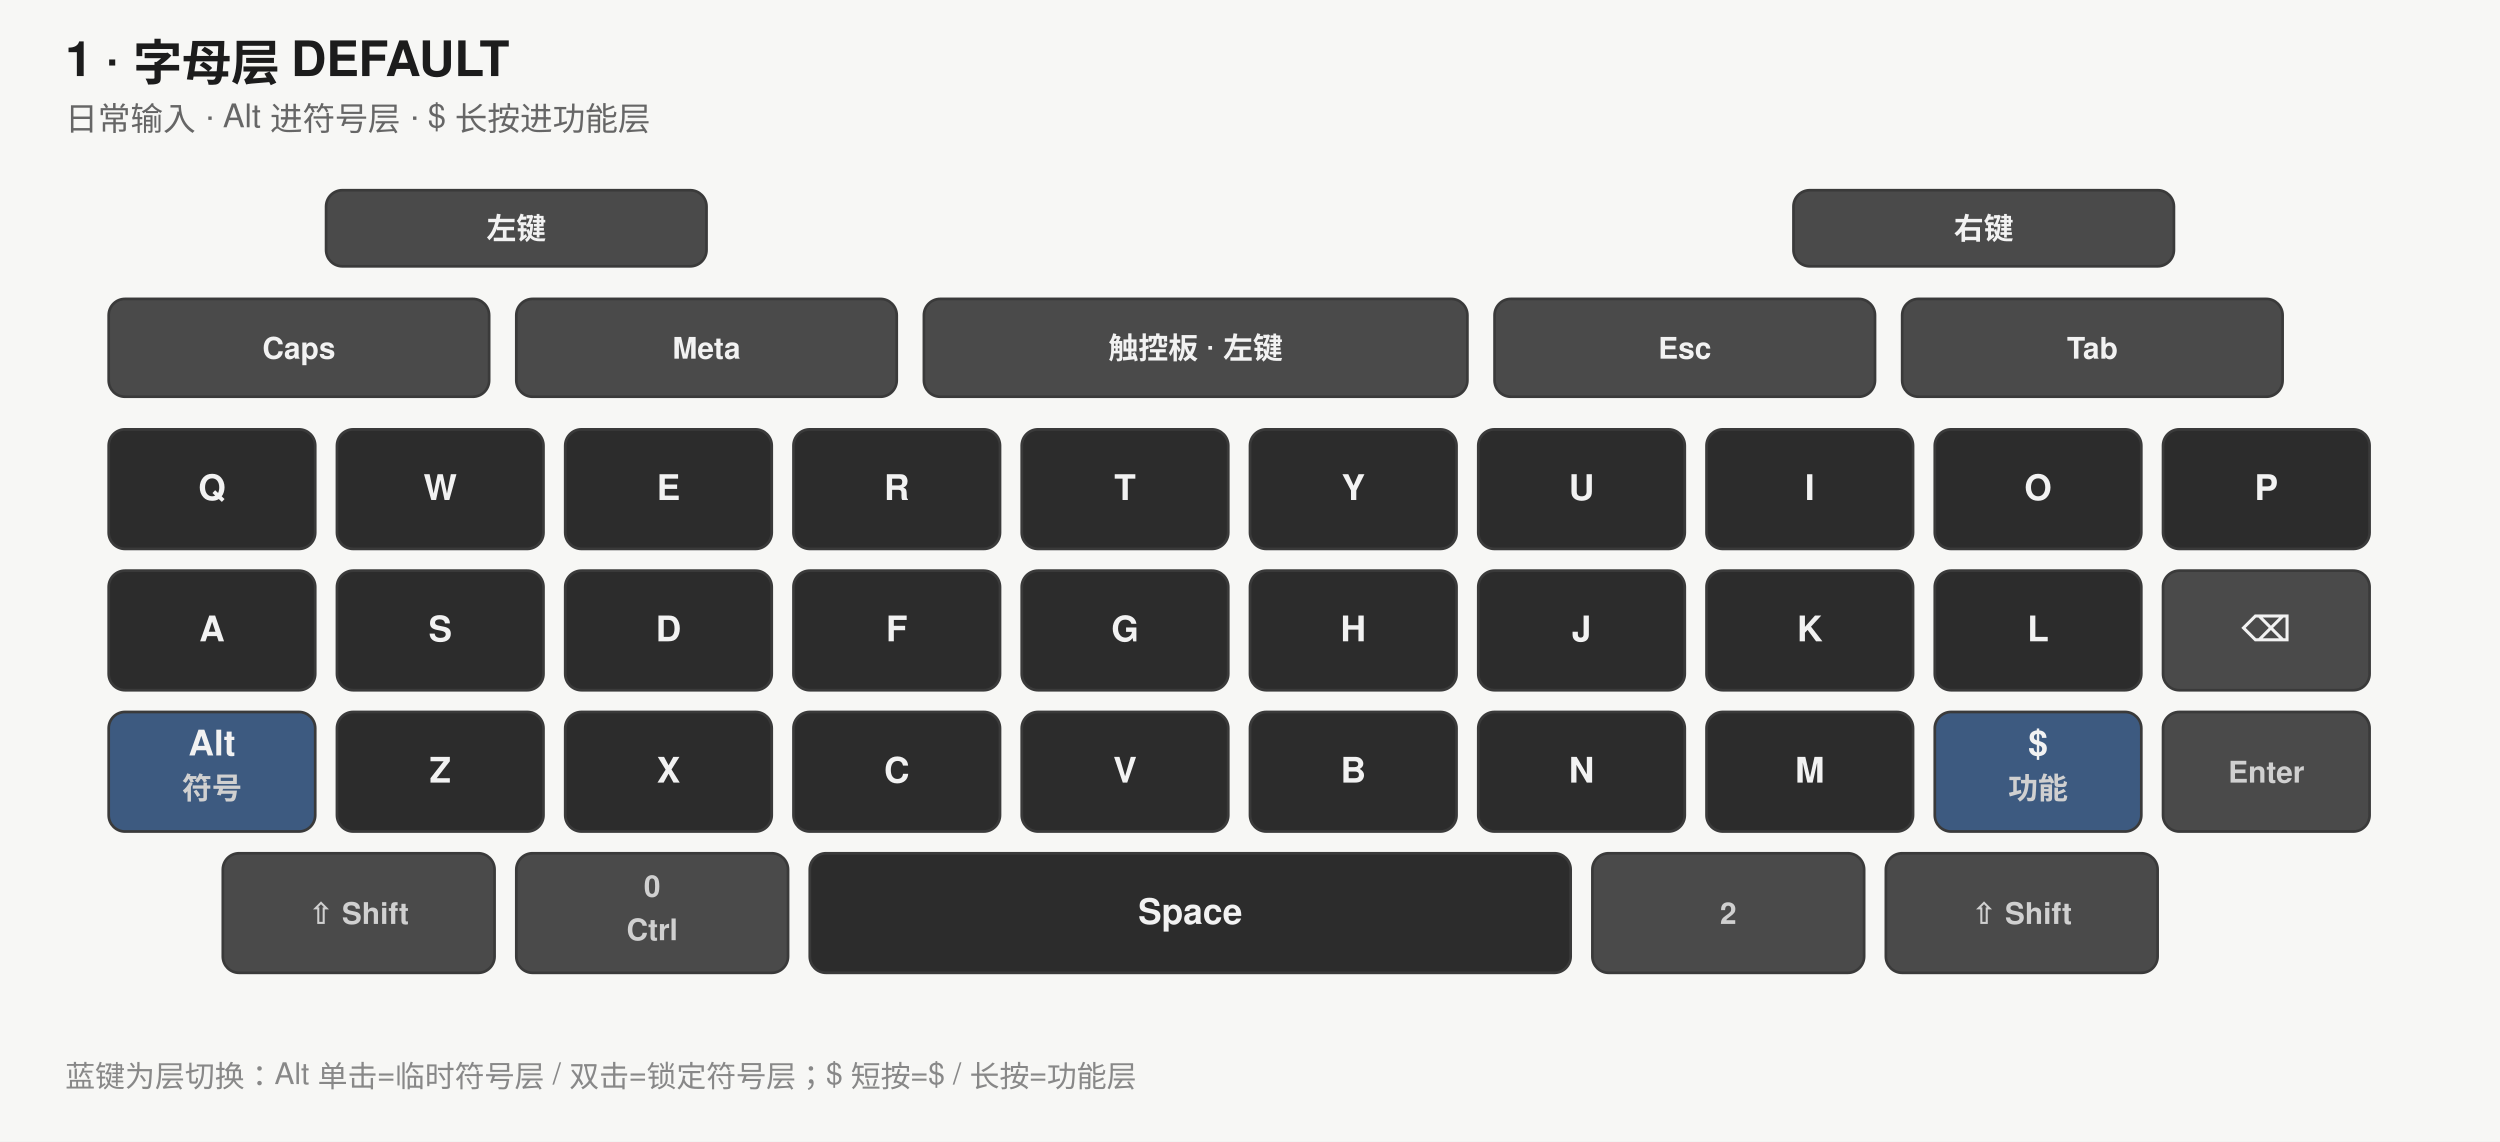
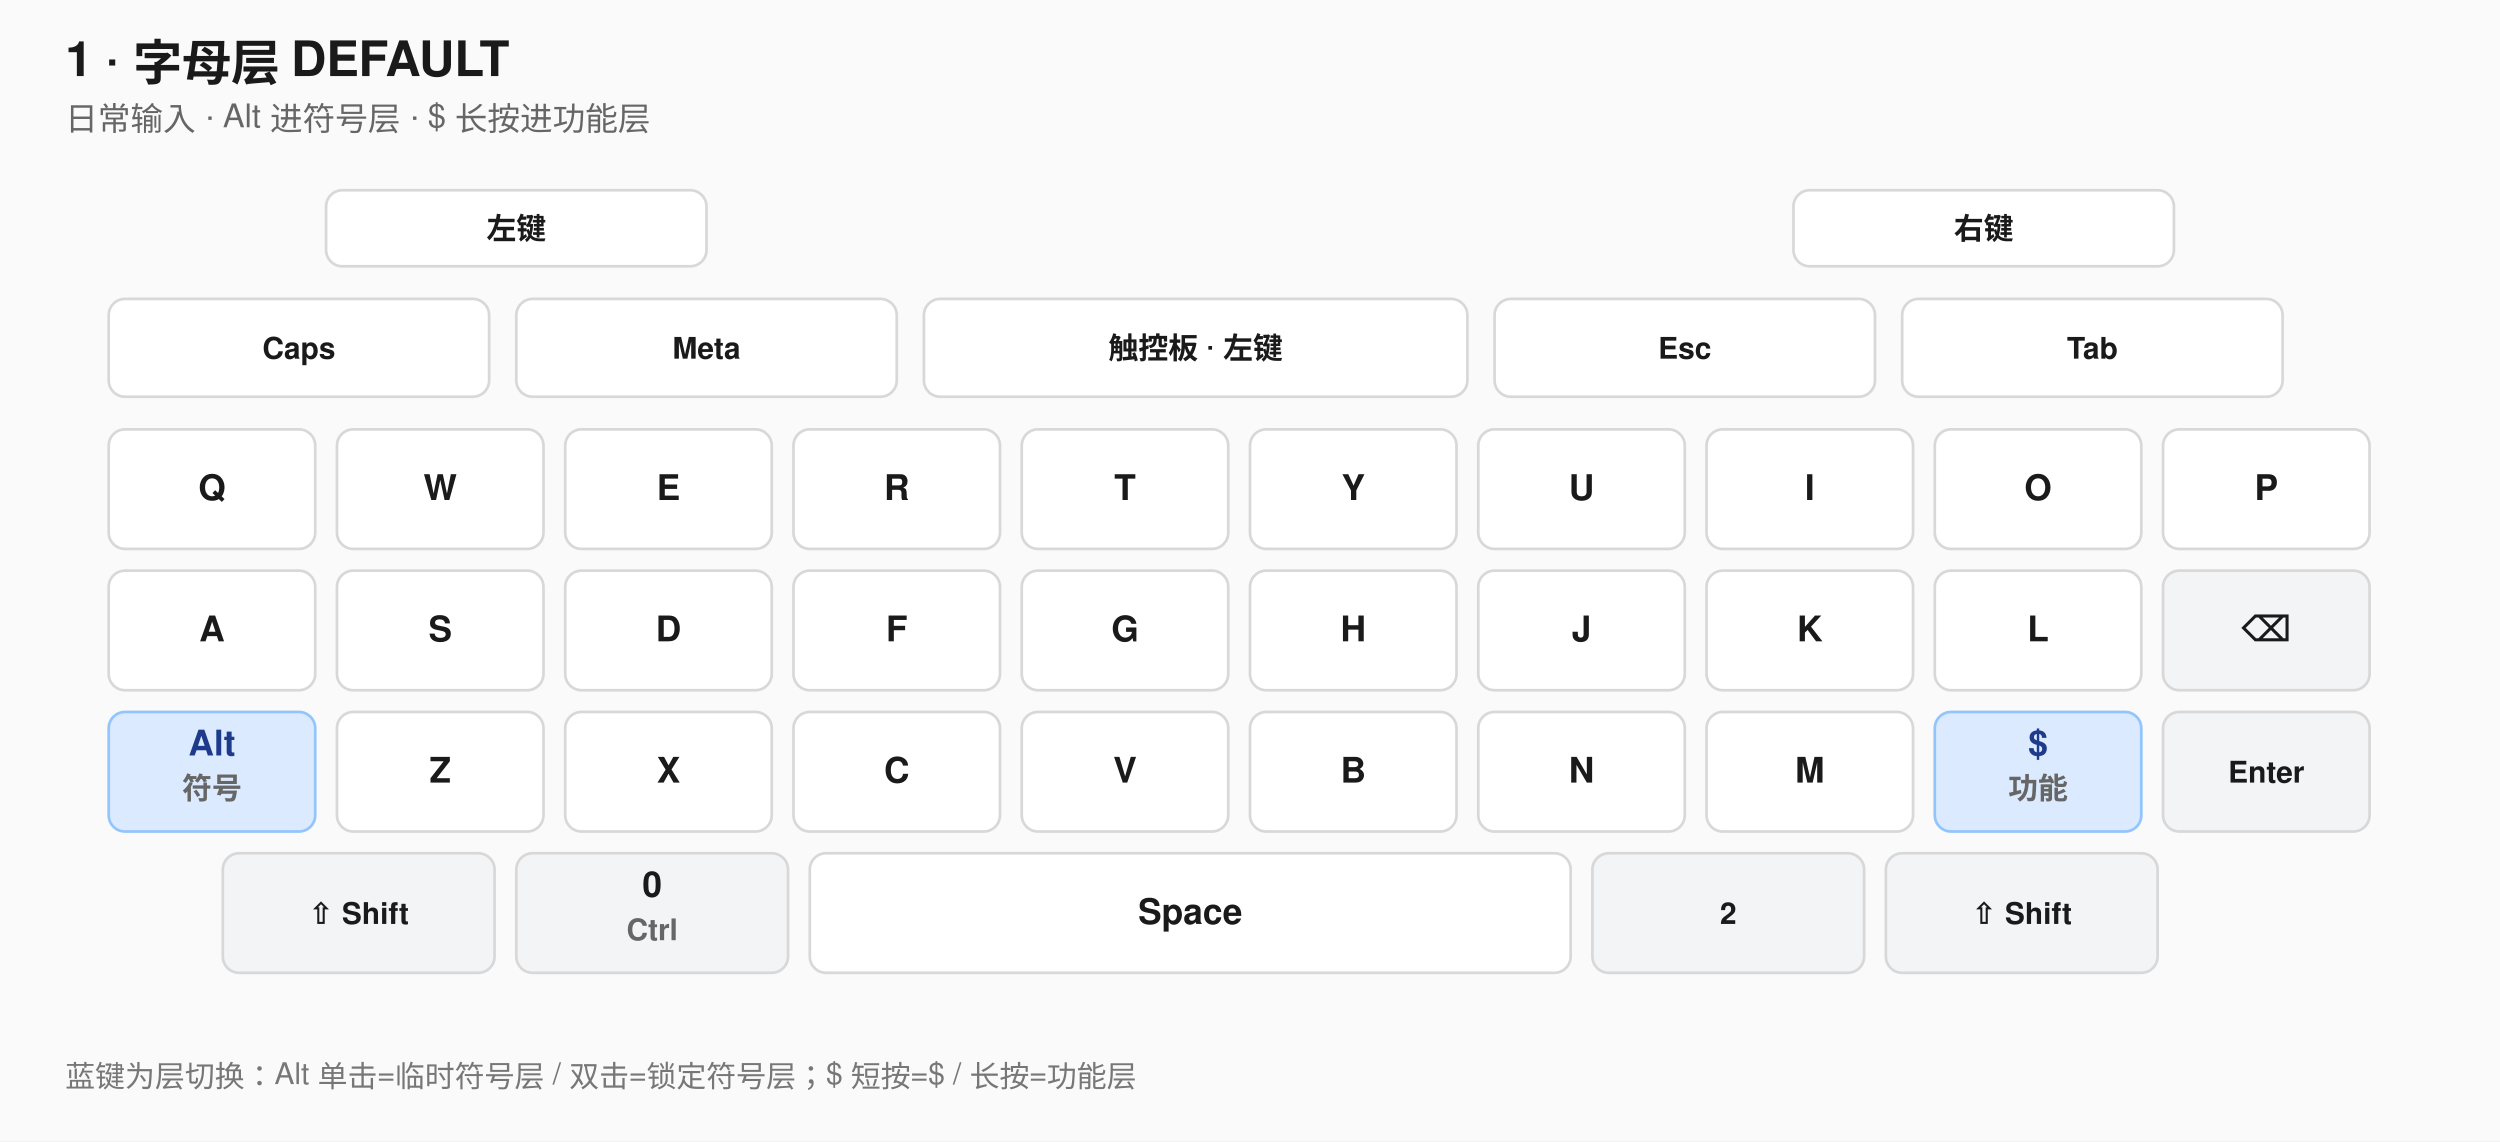
<svg xmlns="http://www.w3.org/2000/svg" width="920" height="420" viewBox="0 0 920 420" role="img">
-   <rect width="920" height="420" fill="#f7f7f5" />
-   <text x="24" y="28" fill="#1c1c1c" font-family="Helvetica, Arial, sans-serif" font-size="18" font-weight="700">1 · 字母层 DEFAULT</text>
+   <rect width="920" height="420" fill="#fafafa" />
+   <text x="24" y="28" fill="#1a1a1a" font-family="Helvetica, Arial, sans-serif" font-size="18" font-weight="700">1 · 字母层 DEFAULT</text>
  <text x="24" y="48" fill="#666666" font-family="Helvetica, Arial, sans-serif" font-size="12">日常输入 · Alt 进符号层 · $ 长按进功能层</text>
-   <rect x="120" y="70" width="140" height="28" rx="6" fill="#4a4a4a" stroke="#3a3a3a" />
-   <text x="190.0" y="88.0" text-anchor="middle" fill="#f2f2f2" font-family="Helvetica, Arial, sans-serif" font-size="11" font-weight="700">左键</text>
-   <rect x="660" y="70" width="140" height="28" rx="6" fill="#4a4a4a" stroke="#3a3a3a" />
-   <text x="730.0" y="88.0" text-anchor="middle" fill="#f2f2f2" font-family="Helvetica, Arial, sans-serif" font-size="11" font-weight="700">右键</text>
-   <rect x="40" y="110" width="140" height="36" rx="6" fill="#4a4a4a" stroke="#3a3a3a" />
-   <text x="110.0" y="132.0" text-anchor="middle" fill="#f2f2f2" font-family="Helvetica, Arial, sans-serif" font-size="11" font-weight="700">Caps</text>
-   <rect x="190" y="110" width="140" height="36" rx="6" fill="#4a4a4a" stroke="#3a3a3a" />
-   <text x="260.0" y="132.0" text-anchor="middle" fill="#f2f2f2" font-family="Helvetica, Arial, sans-serif" font-size="11" font-weight="700">Meta</text>
-   <rect x="340" y="110" width="200" height="36" rx="6" fill="#4a4a4a" stroke="#3a3a3a" />
-   <text x="440.0" y="132.0" text-anchor="middle" fill="#f2f2f2" font-family="Helvetica, Arial, sans-serif" font-size="11" font-weight="700">触控板 · 左键</text>
-   <rect x="550" y="110" width="140" height="36" rx="6" fill="#4a4a4a" stroke="#3a3a3a" />
-   <text x="620.0" y="132.0" text-anchor="middle" fill="#f2f2f2" font-family="Helvetica, Arial, sans-serif" font-size="11" font-weight="700">Esc</text>
-   <rect x="700" y="110" width="140" height="36" rx="6" fill="#4a4a4a" stroke="#3a3a3a" />
-   <text x="770.0" y="132.0" text-anchor="middle" fill="#f2f2f2" font-family="Helvetica, Arial, sans-serif" font-size="11" font-weight="700">Tab</text>
-   <rect x="40" y="158" width="76" height="44" rx="6" fill="#2c2c2c" stroke="#3a3a3a" />
-   <text x="78.0" y="184.0" text-anchor="middle" fill="#f2f2f2" font-family="Helvetica, Arial, sans-serif" font-size="13" font-weight="700">Q</text>
-   <rect x="124" y="158" width="76" height="44" rx="6" fill="#2c2c2c" stroke="#3a3a3a" />
-   <text x="162.0" y="184.0" text-anchor="middle" fill="#f2f2f2" font-family="Helvetica, Arial, sans-serif" font-size="13" font-weight="700">W</text>
-   <rect x="208" y="158" width="76" height="44" rx="6" fill="#2c2c2c" stroke="#3a3a3a" />
-   <text x="246.0" y="184.0" text-anchor="middle" fill="#f2f2f2" font-family="Helvetica, Arial, sans-serif" font-size="13" font-weight="700">E</text>
-   <rect x="292" y="158" width="76" height="44" rx="6" fill="#2c2c2c" stroke="#3a3a3a" />
-   <text x="330.0" y="184.0" text-anchor="middle" fill="#f2f2f2" font-family="Helvetica, Arial, sans-serif" font-size="13" font-weight="700">R</text>
-   <rect x="376" y="158" width="76" height="44" rx="6" fill="#2c2c2c" stroke="#3a3a3a" />
-   <text x="414.0" y="184.0" text-anchor="middle" fill="#f2f2f2" font-family="Helvetica, Arial, sans-serif" font-size="13" font-weight="700">T</text>
-   <rect x="460" y="158" width="76" height="44" rx="6" fill="#2c2c2c" stroke="#3a3a3a" />
-   <text x="498.0" y="184.0" text-anchor="middle" fill="#f2f2f2" font-family="Helvetica, Arial, sans-serif" font-size="13" font-weight="700">Y</text>
-   <rect x="544" y="158" width="76" height="44" rx="6" fill="#2c2c2c" stroke="#3a3a3a" />
-   <text x="582.0" y="184.0" text-anchor="middle" fill="#f2f2f2" font-family="Helvetica, Arial, sans-serif" font-size="13" font-weight="700">U</text>
-   <rect x="628" y="158" width="76" height="44" rx="6" fill="#2c2c2c" stroke="#3a3a3a" />
-   <text x="666.0" y="184.0" text-anchor="middle" fill="#f2f2f2" font-family="Helvetica, Arial, sans-serif" font-size="13" font-weight="700">I</text>
-   <rect x="712" y="158" width="76" height="44" rx="6" fill="#2c2c2c" stroke="#3a3a3a" />
-   <text x="750.0" y="184.0" text-anchor="middle" fill="#f2f2f2" font-family="Helvetica, Arial, sans-serif" font-size="13" font-weight="700">O</text>
-   <rect x="796" y="158" width="76" height="44" rx="6" fill="#2c2c2c" stroke="#3a3a3a" />
-   <text x="834.0" y="184.0" text-anchor="middle" fill="#f2f2f2" font-family="Helvetica, Arial, sans-serif" font-size="13" font-weight="700">P</text>
-   <rect x="40" y="210" width="76" height="44" rx="6" fill="#2c2c2c" stroke="#3a3a3a" />
-   <text x="78.0" y="236.0" text-anchor="middle" fill="#f2f2f2" font-family="Helvetica, Arial, sans-serif" font-size="13" font-weight="700">A</text>
-   <rect x="124" y="210" width="76" height="44" rx="6" fill="#2c2c2c" stroke="#3a3a3a" />
-   <text x="162.0" y="236.0" text-anchor="middle" fill="#f2f2f2" font-family="Helvetica, Arial, sans-serif" font-size="13" font-weight="700">S</text>
-   <rect x="208" y="210" width="76" height="44" rx="6" fill="#2c2c2c" stroke="#3a3a3a" />
-   <text x="246.0" y="236.0" text-anchor="middle" fill="#f2f2f2" font-family="Helvetica, Arial, sans-serif" font-size="13" font-weight="700">D</text>
-   <rect x="292" y="210" width="76" height="44" rx="6" fill="#2c2c2c" stroke="#3a3a3a" />
-   <text x="330.0" y="236.0" text-anchor="middle" fill="#f2f2f2" font-family="Helvetica, Arial, sans-serif" font-size="13" font-weight="700">F</text>
-   <rect x="376" y="210" width="76" height="44" rx="6" fill="#2c2c2c" stroke="#3a3a3a" />
-   <text x="414.0" y="236.0" text-anchor="middle" fill="#f2f2f2" font-family="Helvetica, Arial, sans-serif" font-size="13" font-weight="700">G</text>
-   <rect x="460" y="210" width="76" height="44" rx="6" fill="#2c2c2c" stroke="#3a3a3a" />
-   <text x="498.0" y="236.0" text-anchor="middle" fill="#f2f2f2" font-family="Helvetica, Arial, sans-serif" font-size="13" font-weight="700">H</text>
-   <rect x="544" y="210" width="76" height="44" rx="6" fill="#2c2c2c" stroke="#3a3a3a" />
-   <text x="582.0" y="236.0" text-anchor="middle" fill="#f2f2f2" font-family="Helvetica, Arial, sans-serif" font-size="13" font-weight="700">J</text>
-   <rect x="628" y="210" width="76" height="44" rx="6" fill="#2c2c2c" stroke="#3a3a3a" />
-   <text x="666.0" y="236.0" text-anchor="middle" fill="#f2f2f2" font-family="Helvetica, Arial, sans-serif" font-size="13" font-weight="700">K</text>
-   <rect x="712" y="210" width="76" height="44" rx="6" fill="#2c2c2c" stroke="#3a3a3a" />
-   <text x="750.0" y="236.0" text-anchor="middle" fill="#f2f2f2" font-family="Helvetica, Arial, sans-serif" font-size="13" font-weight="700">L</text>
-   <rect x="796" y="210" width="76" height="44" rx="6" fill="#4a4a4a" stroke="#3a3a3a" />
-   <text x="834.0" y="236.0" text-anchor="middle" fill="#f2f2f2" font-family="Helvetica, Arial, sans-serif" font-size="13" font-weight="700">⌫</text>
-   <rect x="40" y="262" width="76" height="44" rx="6" fill="#3d5a80" stroke="#3a3a3a" />
-   <text x="78.0" y="278.0" text-anchor="middle" fill="#f2f2f2" font-family="Helvetica, Arial, sans-serif" font-size="13" font-weight="700">Alt</text>
-   <text x="78.0" y="294.0" text-anchor="middle" fill="#d0d0d0" font-family="Helvetica, Arial, sans-serif" font-size="11" font-weight="600">符号</text>
-   <rect x="124" y="262" width="76" height="44" rx="6" fill="#2c2c2c" stroke="#3a3a3a" />
-   <text x="162.0" y="288.0" text-anchor="middle" fill="#f2f2f2" font-family="Helvetica, Arial, sans-serif" font-size="13" font-weight="700">Z</text>
-   <rect x="208" y="262" width="76" height="44" rx="6" fill="#2c2c2c" stroke="#3a3a3a" />
-   <text x="246.0" y="288.0" text-anchor="middle" fill="#f2f2f2" font-family="Helvetica, Arial, sans-serif" font-size="13" font-weight="700">X</text>
-   <rect x="292" y="262" width="76" height="44" rx="6" fill="#2c2c2c" stroke="#3a3a3a" />
-   <text x="330.0" y="288.0" text-anchor="middle" fill="#f2f2f2" font-family="Helvetica, Arial, sans-serif" font-size="13" font-weight="700">C</text>
-   <rect x="376" y="262" width="76" height="44" rx="6" fill="#2c2c2c" stroke="#3a3a3a" />
-   <text x="414.0" y="288.0" text-anchor="middle" fill="#f2f2f2" font-family="Helvetica, Arial, sans-serif" font-size="13" font-weight="700">V</text>
-   <rect x="460" y="262" width="76" height="44" rx="6" fill="#2c2c2c" stroke="#3a3a3a" />
-   <text x="498.0" y="288.0" text-anchor="middle" fill="#f2f2f2" font-family="Helvetica, Arial, sans-serif" font-size="13" font-weight="700">B</text>
-   <rect x="544" y="262" width="76" height="44" rx="6" fill="#2c2c2c" stroke="#3a3a3a" />
-   <text x="582.0" y="288.0" text-anchor="middle" fill="#f2f2f2" font-family="Helvetica, Arial, sans-serif" font-size="13" font-weight="700">N</text>
-   <rect x="628" y="262" width="76" height="44" rx="6" fill="#2c2c2c" stroke="#3a3a3a" />
-   <text x="666.0" y="288.0" text-anchor="middle" fill="#f2f2f2" font-family="Helvetica, Arial, sans-serif" font-size="13" font-weight="700">M</text>
-   <rect x="712" y="262" width="76" height="44" rx="6" fill="#3d5a80" stroke="#3a3a3a" />
-   <text x="750.0" y="278.0" text-anchor="middle" fill="#f2f2f2" font-family="Helvetica, Arial, sans-serif" font-size="13" font-weight="700">$</text>
-   <text x="750.0" y="294.0" text-anchor="middle" fill="#d0d0d0" font-family="Helvetica, Arial, sans-serif" font-size="11" font-weight="600">功能</text>
-   <rect x="796" y="262" width="76" height="44" rx="6" fill="#4a4a4a" stroke="#3a3a3a" />
-   <text x="834.0" y="288.0" text-anchor="middle" fill="#d0d0d0" font-family="Helvetica, Arial, sans-serif" font-size="11" font-weight="700">Enter</text>
-   <rect x="82" y="314" width="100" height="44" rx="6" fill="#4a4a4a" stroke="#3a3a3a" />
-   <text x="132.0" y="340.0" text-anchor="middle" fill="#d0d0d0" font-family="Helvetica, Arial, sans-serif" font-size="11" font-weight="700">⇧ Shift</text>
-   <rect x="190" y="314" width="100" height="44" rx="6" fill="#4a4a4a" stroke="#3a3a3a" />
-   <text x="240.0" y="330.0" text-anchor="middle" fill="#d0d0d0" font-family="Helvetica, Arial, sans-serif" font-size="11" font-weight="700">0</text>
-   <text x="240.0" y="346.0" text-anchor="middle" fill="#d0d0d0" font-family="Helvetica, Arial, sans-serif" font-size="11" font-weight="600">Ctrl</text>
-   <rect x="298" y="314" width="280" height="44" rx="6" fill="#2c2c2c" stroke="#3a3a3a" />
-   <text x="438.0" y="340.0" text-anchor="middle" fill="#f2f2f2" font-family="Helvetica, Arial, sans-serif" font-size="13" font-weight="700">Space</text>
-   <rect x="586" y="314" width="100" height="44" rx="6" fill="#4a4a4a" stroke="#3a3a3a" />
-   <text x="636.0" y="340.0" text-anchor="middle" fill="#d0d0d0" font-family="Helvetica, Arial, sans-serif" font-size="11" font-weight="700">2</text>
-   <rect x="694" y="314" width="100" height="44" rx="6" fill="#4a4a4a" stroke="#3a3a3a" />
-   <text x="744.0" y="340.0" text-anchor="middle" fill="#d0d0d0" font-family="Helvetica, Arial, sans-serif" font-size="11" font-weight="700">⇧ Shift</text>
-   <text x="24" y="400" fill="#888888" font-family="Helvetica, Arial, sans-serif" font-size="11">蓝键为层切换：Alt 单击=临时符号层 / 双击=锁定符号层；$ 短按=$ / 长按=功能层</text>
+   <rect x="120" y="70" width="140" height="28" rx="6" fill="#ffffff" stroke="#d8d8d8" />
+   <text x="190.0" y="88.0" text-anchor="middle" fill="#1a1a1a" font-family="Helvetica, Arial, sans-serif" font-size="11" font-weight="700">左键</text>
+   <rect x="660" y="70" width="140" height="28" rx="6" fill="#ffffff" stroke="#d8d8d8" />
+   <text x="730.0" y="88.0" text-anchor="middle" fill="#1a1a1a" font-family="Helvetica, Arial, sans-serif" font-size="11" font-weight="700">右键</text>
+   <rect x="40" y="110" width="140" height="36" rx="6" fill="#ffffff" stroke="#d8d8d8" />
+   <text x="110.0" y="132.0" text-anchor="middle" fill="#1a1a1a" font-family="Helvetica, Arial, sans-serif" font-size="11" font-weight="700">Caps</text>
+   <rect x="190" y="110" width="140" height="36" rx="6" fill="#ffffff" stroke="#d8d8d8" />
+   <text x="260.0" y="132.0" text-anchor="middle" fill="#1a1a1a" font-family="Helvetica, Arial, sans-serif" font-size="11" font-weight="700">Meta</text>
+   <rect x="340" y="110" width="200" height="36" rx="6" fill="#ffffff" stroke="#d8d8d8" />
+   <text x="440.0" y="132.0" text-anchor="middle" fill="#1a1a1a" font-family="Helvetica, Arial, sans-serif" font-size="11" font-weight="700">触控板 · 左键</text>
+   <rect x="550" y="110" width="140" height="36" rx="6" fill="#ffffff" stroke="#d8d8d8" />
+   <text x="620.0" y="132.0" text-anchor="middle" fill="#1a1a1a" font-family="Helvetica, Arial, sans-serif" font-size="11" font-weight="700">Esc</text>
+   <rect x="700" y="110" width="140" height="36" rx="6" fill="#ffffff" stroke="#d8d8d8" />
+   <text x="770.0" y="132.0" text-anchor="middle" fill="#1a1a1a" font-family="Helvetica, Arial, sans-serif" font-size="11" font-weight="700">Tab</text>
+   <rect x="40" y="158" width="76" height="44" rx="6" fill="#ffffff" stroke="#d8d8d8" />
+   <text x="78.0" y="184.0" text-anchor="middle" fill="#1a1a1a" font-family="Helvetica, Arial, sans-serif" font-size="13" font-weight="700">Q</text>
+   <rect x="124" y="158" width="76" height="44" rx="6" fill="#ffffff" stroke="#d8d8d8" />
+   <text x="162.0" y="184.0" text-anchor="middle" fill="#1a1a1a" font-family="Helvetica, Arial, sans-serif" font-size="13" font-weight="700">W</text>
+   <rect x="208" y="158" width="76" height="44" rx="6" fill="#ffffff" stroke="#d8d8d8" />
+   <text x="246.0" y="184.0" text-anchor="middle" fill="#1a1a1a" font-family="Helvetica, Arial, sans-serif" font-size="13" font-weight="700">E</text>
+   <rect x="292" y="158" width="76" height="44" rx="6" fill="#ffffff" stroke="#d8d8d8" />
+   <text x="330.0" y="184.0" text-anchor="middle" fill="#1a1a1a" font-family="Helvetica, Arial, sans-serif" font-size="13" font-weight="700">R</text>
+   <rect x="376" y="158" width="76" height="44" rx="6" fill="#ffffff" stroke="#d8d8d8" />
+   <text x="414.0" y="184.0" text-anchor="middle" fill="#1a1a1a" font-family="Helvetica, Arial, sans-serif" font-size="13" font-weight="700">T</text>
+   <rect x="460" y="158" width="76" height="44" rx="6" fill="#ffffff" stroke="#d8d8d8" />
+   <text x="498.0" y="184.0" text-anchor="middle" fill="#1a1a1a" font-family="Helvetica, Arial, sans-serif" font-size="13" font-weight="700">Y</text>
+   <rect x="544" y="158" width="76" height="44" rx="6" fill="#ffffff" stroke="#d8d8d8" />
+   <text x="582.0" y="184.0" text-anchor="middle" fill="#1a1a1a" font-family="Helvetica, Arial, sans-serif" font-size="13" font-weight="700">U</text>
+   <rect x="628" y="158" width="76" height="44" rx="6" fill="#ffffff" stroke="#d8d8d8" />
+   <text x="666.0" y="184.0" text-anchor="middle" fill="#1a1a1a" font-family="Helvetica, Arial, sans-serif" font-size="13" font-weight="700">I</text>
+   <rect x="712" y="158" width="76" height="44" rx="6" fill="#ffffff" stroke="#d8d8d8" />
+   <text x="750.0" y="184.0" text-anchor="middle" fill="#1a1a1a" font-family="Helvetica, Arial, sans-serif" font-size="13" font-weight="700">O</text>
+   <rect x="796" y="158" width="76" height="44" rx="6" fill="#ffffff" stroke="#d8d8d8" />
+   <text x="834.0" y="184.0" text-anchor="middle" fill="#1a1a1a" font-family="Helvetica, Arial, sans-serif" font-size="13" font-weight="700">P</text>
+   <rect x="40" y="210" width="76" height="44" rx="6" fill="#ffffff" stroke="#d8d8d8" />
+   <text x="78.0" y="236.0" text-anchor="middle" fill="#1a1a1a" font-family="Helvetica, Arial, sans-serif" font-size="13" font-weight="700">A</text>
+   <rect x="124" y="210" width="76" height="44" rx="6" fill="#ffffff" stroke="#d8d8d8" />
+   <text x="162.0" y="236.0" text-anchor="middle" fill="#1a1a1a" font-family="Helvetica, Arial, sans-serif" font-size="13" font-weight="700">S</text>
+   <rect x="208" y="210" width="76" height="44" rx="6" fill="#ffffff" stroke="#d8d8d8" />
+   <text x="246.0" y="236.0" text-anchor="middle" fill="#1a1a1a" font-family="Helvetica, Arial, sans-serif" font-size="13" font-weight="700">D</text>
+   <rect x="292" y="210" width="76" height="44" rx="6" fill="#ffffff" stroke="#d8d8d8" />
+   <text x="330.0" y="236.0" text-anchor="middle" fill="#1a1a1a" font-family="Helvetica, Arial, sans-serif" font-size="13" font-weight="700">F</text>
+   <rect x="376" y="210" width="76" height="44" rx="6" fill="#ffffff" stroke="#d8d8d8" />
+   <text x="414.0" y="236.0" text-anchor="middle" fill="#1a1a1a" font-family="Helvetica, Arial, sans-serif" font-size="13" font-weight="700">G</text>
+   <rect x="460" y="210" width="76" height="44" rx="6" fill="#ffffff" stroke="#d8d8d8" />
+   <text x="498.0" y="236.0" text-anchor="middle" fill="#1a1a1a" font-family="Helvetica, Arial, sans-serif" font-size="13" font-weight="700">H</text>
+   <rect x="544" y="210" width="76" height="44" rx="6" fill="#ffffff" stroke="#d8d8d8" />
+   <text x="582.0" y="236.0" text-anchor="middle" fill="#1a1a1a" font-family="Helvetica, Arial, sans-serif" font-size="13" font-weight="700">J</text>
+   <rect x="628" y="210" width="76" height="44" rx="6" fill="#ffffff" stroke="#d8d8d8" />
+   <text x="666.0" y="236.0" text-anchor="middle" fill="#1a1a1a" font-family="Helvetica, Arial, sans-serif" font-size="13" font-weight="700">K</text>
+   <rect x="712" y="210" width="76" height="44" rx="6" fill="#ffffff" stroke="#d8d8d8" />
+   <text x="750.0" y="236.0" text-anchor="middle" fill="#1a1a1a" font-family="Helvetica, Arial, sans-serif" font-size="13" font-weight="700">L</text>
+   <rect x="796" y="210" width="76" height="44" rx="6" fill="#f3f4f6" stroke="#d8d8d8" />
+   <text x="834.0" y="236.0" text-anchor="middle" fill="#1a1a1a" font-family="Helvetica, Arial, sans-serif" font-size="13" font-weight="700">⌫</text>
+   <rect x="40" y="262" width="76" height="44" rx="6" fill="#dbeafe" stroke="#93c5fd" />
+   <text x="78.0" y="278.0" text-anchor="middle" fill="#1e3a8a" font-family="Helvetica, Arial, sans-serif" font-size="13" font-weight="700">Alt</text>
+   <text x="78.0" y="294.0" text-anchor="middle" fill="#666666" font-family="Helvetica, Arial, sans-serif" font-size="11" font-weight="600">符号</text>
+   <rect x="124" y="262" width="76" height="44" rx="6" fill="#ffffff" stroke="#d8d8d8" />
+   <text x="162.0" y="288.0" text-anchor="middle" fill="#1a1a1a" font-family="Helvetica, Arial, sans-serif" font-size="13" font-weight="700">Z</text>
+   <rect x="208" y="262" width="76" height="44" rx="6" fill="#ffffff" stroke="#d8d8d8" />
+   <text x="246.0" y="288.0" text-anchor="middle" fill="#1a1a1a" font-family="Helvetica, Arial, sans-serif" font-size="13" font-weight="700">X</text>
+   <rect x="292" y="262" width="76" height="44" rx="6" fill="#ffffff" stroke="#d8d8d8" />
+   <text x="330.0" y="288.0" text-anchor="middle" fill="#1a1a1a" font-family="Helvetica, Arial, sans-serif" font-size="13" font-weight="700">C</text>
+   <rect x="376" y="262" width="76" height="44" rx="6" fill="#ffffff" stroke="#d8d8d8" />
+   <text x="414.0" y="288.0" text-anchor="middle" fill="#1a1a1a" font-family="Helvetica, Arial, sans-serif" font-size="13" font-weight="700">V</text>
+   <rect x="460" y="262" width="76" height="44" rx="6" fill="#ffffff" stroke="#d8d8d8" />
+   <text x="498.0" y="288.0" text-anchor="middle" fill="#1a1a1a" font-family="Helvetica, Arial, sans-serif" font-size="13" font-weight="700">B</text>
+   <rect x="544" y="262" width="76" height="44" rx="6" fill="#ffffff" stroke="#d8d8d8" />
+   <text x="582.0" y="288.0" text-anchor="middle" fill="#1a1a1a" font-family="Helvetica, Arial, sans-serif" font-size="13" font-weight="700">N</text>
+   <rect x="628" y="262" width="76" height="44" rx="6" fill="#ffffff" stroke="#d8d8d8" />
+   <text x="666.0" y="288.0" text-anchor="middle" fill="#1a1a1a" font-family="Helvetica, Arial, sans-serif" font-size="13" font-weight="700">M</text>
+   <rect x="712" y="262" width="76" height="44" rx="6" fill="#dbeafe" stroke="#93c5fd" />
+   <text x="750.0" y="278.0" text-anchor="middle" fill="#1e3a8a" font-family="Helvetica, Arial, sans-serif" font-size="13" font-weight="700">$</text>
+   <text x="750.0" y="294.0" text-anchor="middle" fill="#666666" font-family="Helvetica, Arial, sans-serif" font-size="11" font-weight="600">功能</text>
+   <rect x="796" y="262" width="76" height="44" rx="6" fill="#f3f4f6" stroke="#d8d8d8" />
+   <text x="834.0" y="288.0" text-anchor="middle" fill="#1a1a1a" font-family="Helvetica, Arial, sans-serif" font-size="11" font-weight="700">Enter</text>
+   <rect x="82" y="314" width="100" height="44" rx="6" fill="#f3f4f6" stroke="#d8d8d8" />
+   <text x="132.0" y="340.0" text-anchor="middle" fill="#1a1a1a" font-family="Helvetica, Arial, sans-serif" font-size="11" font-weight="700">⇧ Shift</text>
+   <rect x="190" y="314" width="100" height="44" rx="6" fill="#f3f4f6" stroke="#d8d8d8" />
+   <text x="240.0" y="330.0" text-anchor="middle" fill="#1a1a1a" font-family="Helvetica, Arial, sans-serif" font-size="13" font-weight="700">0</text>
+   <text x="240.0" y="346.0" text-anchor="middle" fill="#666666" font-family="Helvetica, Arial, sans-serif" font-size="11" font-weight="600">Ctrl</text>
+   <rect x="298" y="314" width="280" height="44" rx="6" fill="#ffffff" stroke="#d8d8d8" />
+   <text x="438.0" y="340.0" text-anchor="middle" fill="#1a1a1a" font-family="Helvetica, Arial, sans-serif" font-size="13" font-weight="700">Space</text>
+   <rect x="586" y="314" width="100" height="44" rx="6" fill="#f3f4f6" stroke="#d8d8d8" />
+   <text x="636.0" y="340.0" text-anchor="middle" fill="#1a1a1a" font-family="Helvetica, Arial, sans-serif" font-size="11" font-weight="700">2</text>
+   <rect x="694" y="314" width="100" height="44" rx="6" fill="#f3f4f6" stroke="#d8d8d8" />
+   <text x="744.0" y="340.0" text-anchor="middle" fill="#1a1a1a" font-family="Helvetica, Arial, sans-serif" font-size="11" font-weight="700">⇧ Shift</text>
+   <text x="24" y="400" fill="#777777" font-family="Helvetica, Arial, sans-serif" font-size="11">蓝键为层切换：Alt 单击=临时符号层 / 双击=锁定符号层；$ 短按=$ / 长按=功能层</text>
</svg>
